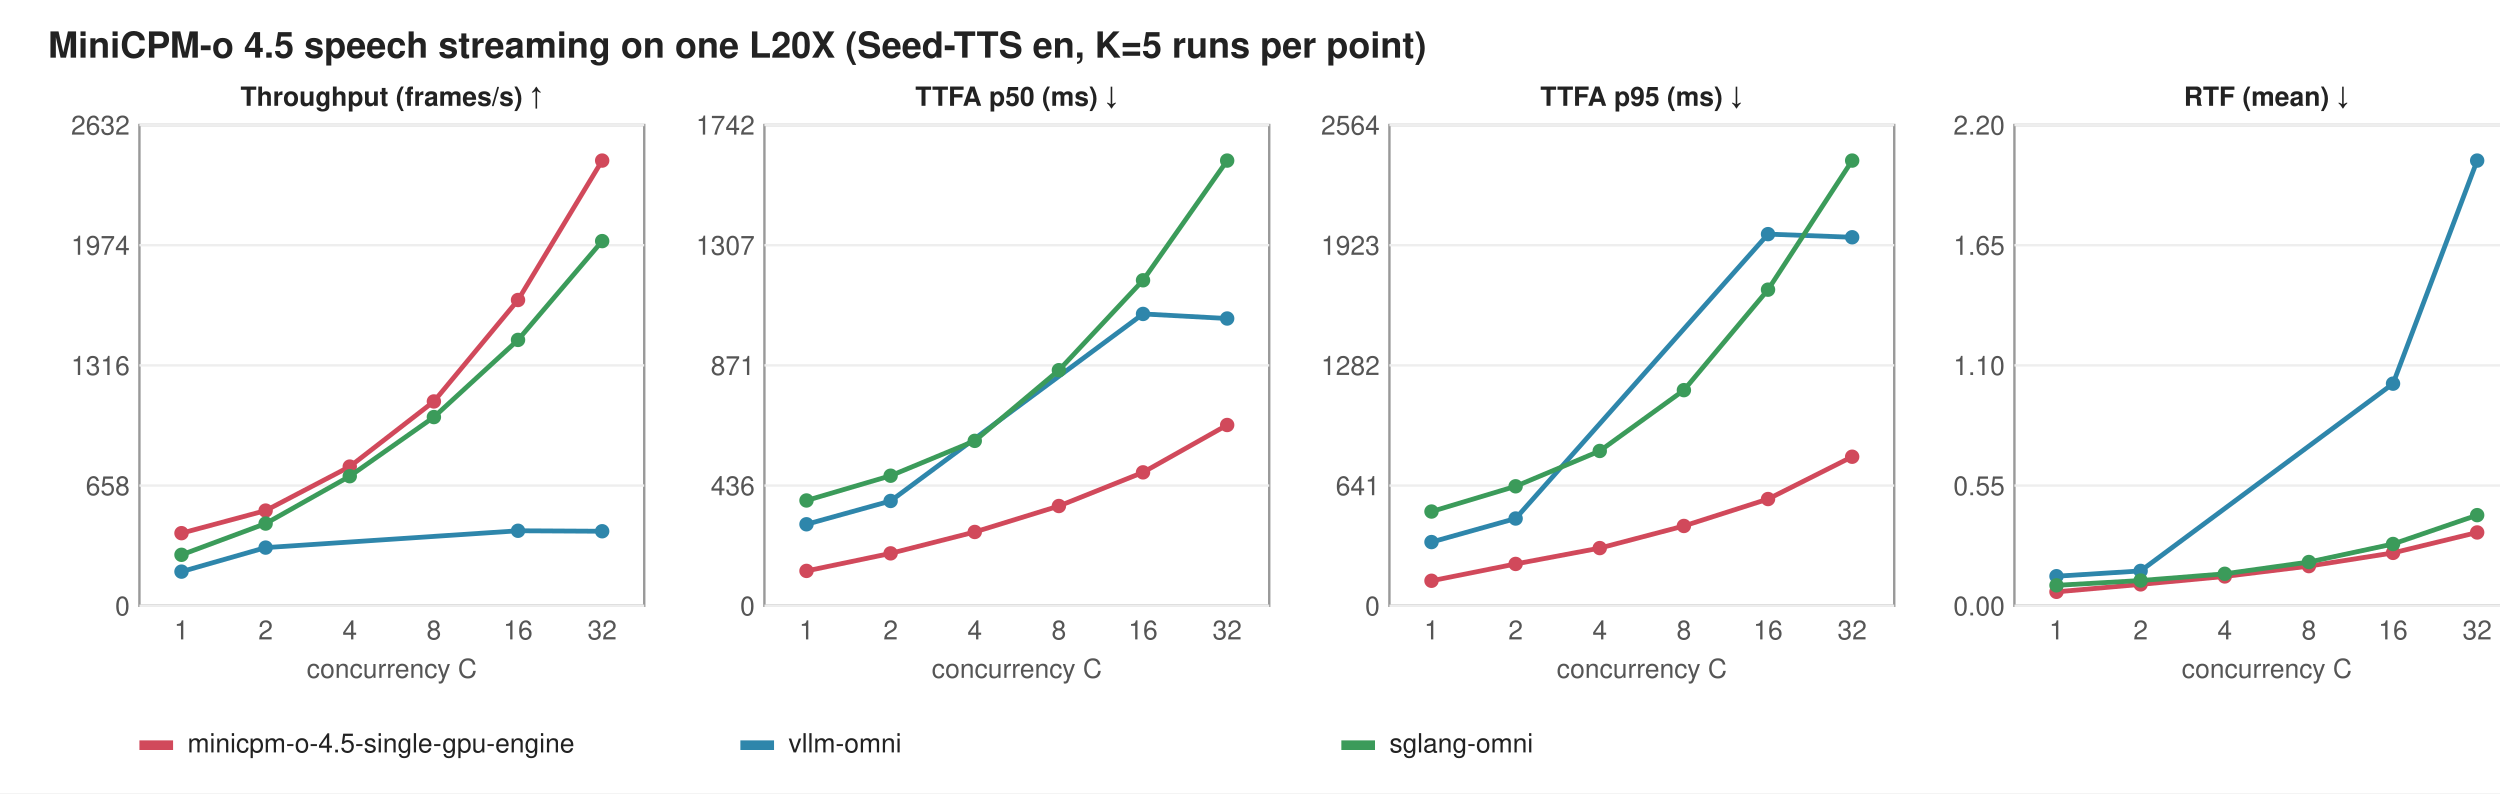
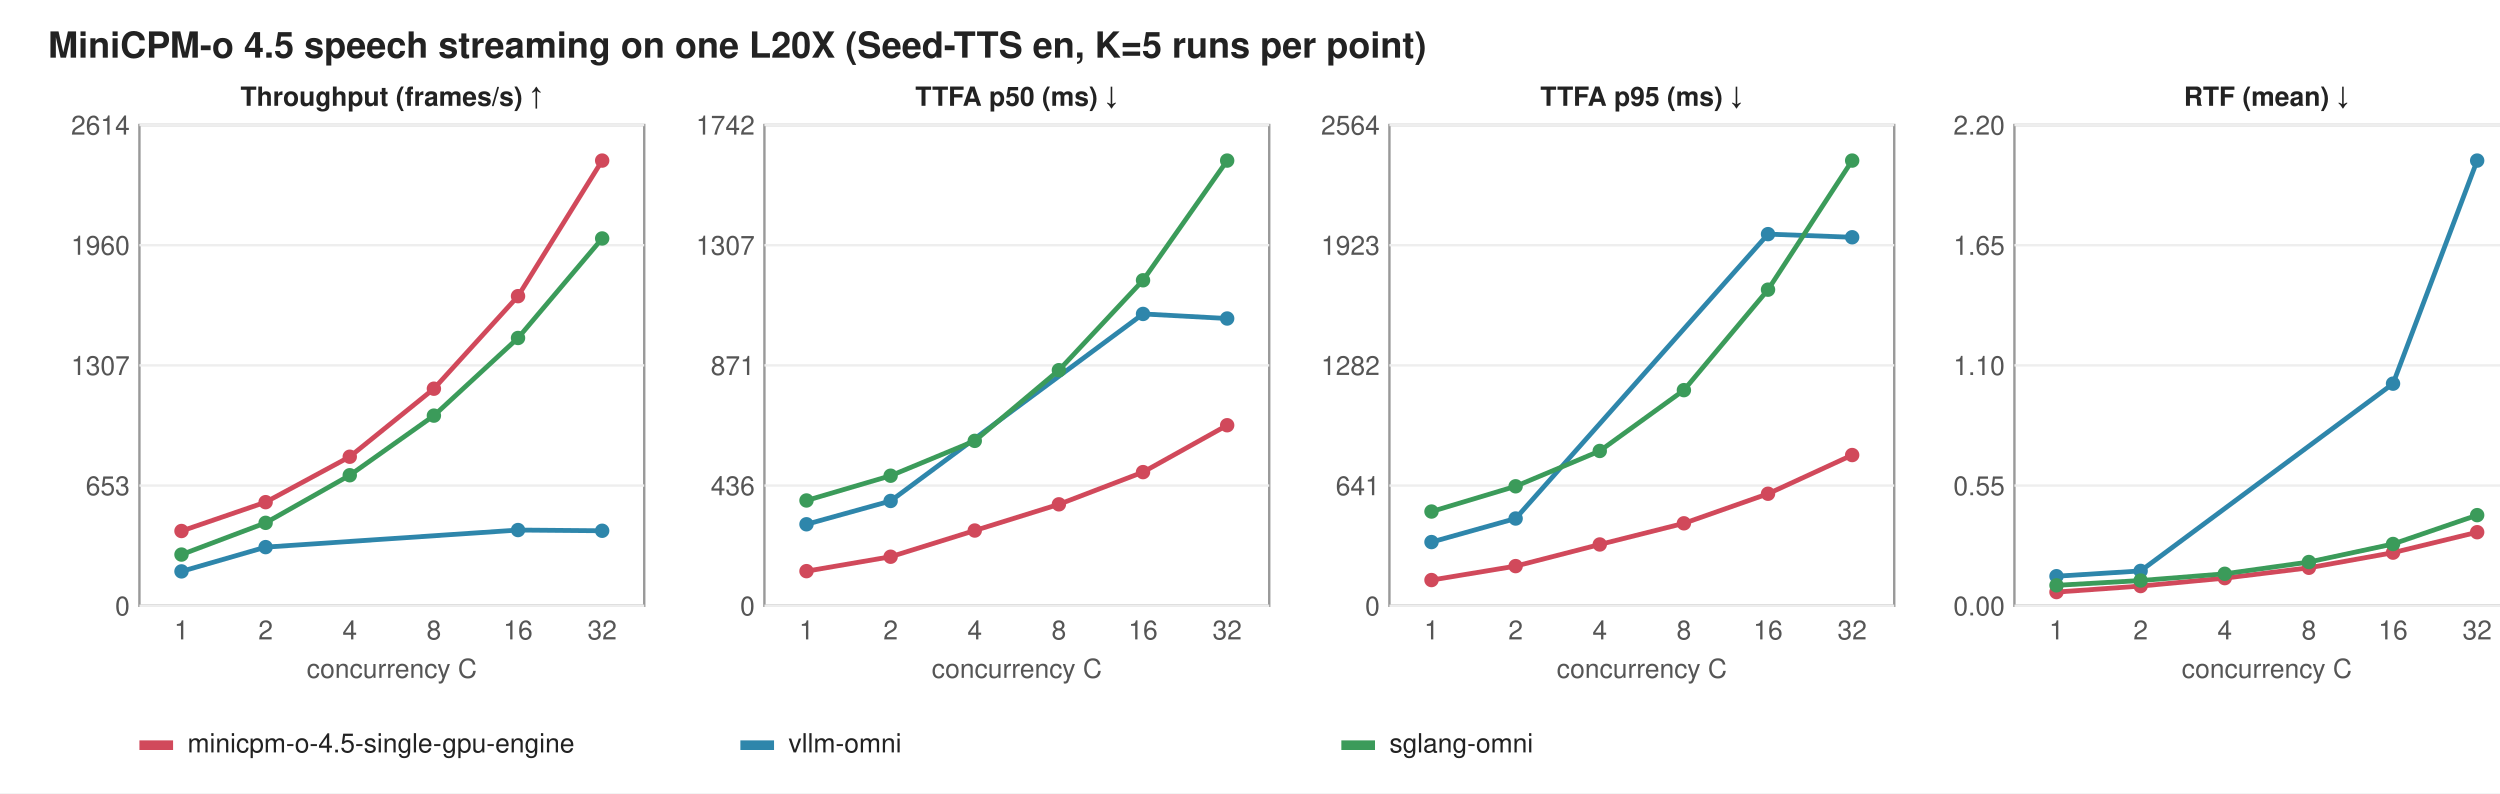
<svg xmlns="http://www.w3.org/2000/svg" viewBox="0 0 1040 330" font-family="Helvetica, Arial, sans-serif" font-size="11">
  <rect width="1040" height="330" fill="#ffffff" />
  <text x="20" y="24" font-size="15" font-weight="bold" fill="#222">MiniCPM-o 4.5 speech streaming on one L20X (Seed-TTS en, K=5 runs per point)</text>
  <text x="163.0" y="44" text-anchor="middle" font-weight="bold" fill="#222">Throughput (frames/s) ↑</text>
  <rect x="58" y="52" width="210" height="200" fill="none" stroke="#999" />
  <line x1="58" x2="268" y1="252.0" y2="252.0" stroke="#eee" />
  <text x="54" y="256.0" text-anchor="end" fill="#555">0</text>
  <line x1="58" x2="268" y1="202.0" y2="202.0" stroke="#eee" />
-   <text x="54" y="206.0" text-anchor="end" fill="#555">658</text>
+   <text x="54" y="206.0" text-anchor="end" fill="#555">653</text>
  <line x1="58" x2="268" y1="152.0" y2="152.0" stroke="#eee" />
-   <text x="54" y="156.0" text-anchor="end" fill="#555">1316</text>
+   <text x="54" y="156.0" text-anchor="end" fill="#555">1307</text>
  <line x1="58" x2="268" y1="102.0" y2="102.0" stroke="#eee" />
-   <text x="54" y="106.0" text-anchor="end" fill="#555">1974</text>
+   <text x="54" y="106.0" text-anchor="end" fill="#555">1960</text>
  <line x1="58" x2="268" y1="52.0" y2="52.0" stroke="#eee" />
-   <text x="54" y="56.0" text-anchor="end" fill="#555">2632</text>
+   <text x="54" y="56.0" text-anchor="end" fill="#555">2614</text>
  <text x="75.5" y="266" text-anchor="middle" fill="#555">1</text>
  <text x="110.5" y="266" text-anchor="middle" fill="#555">2</text>
  <text x="145.5" y="266" text-anchor="middle" fill="#555">4</text>
  <text x="180.5" y="266" text-anchor="middle" fill="#555">8</text>
  <text x="215.5" y="266" text-anchor="middle" fill="#555">16</text>
  <text x="250.5" y="266" text-anchor="middle" fill="#555">32</text>
  <text x="163.0" y="282" text-anchor="middle" fill="#555">concurrency C</text>
-   <polyline fill="none" stroke="#d1495b" stroke-width="2" points="75.5,221.8 110.5,212.4 145.5,194.1 180.5,167.0 215.5,124.8 250.5,66.8" />
-   <circle cx="75.5" cy="221.8" r="3" fill="#d1495b" />
-   <circle cx="110.5" cy="212.4" r="3" fill="#d1495b" />
-   <circle cx="145.5" cy="194.1" r="3" fill="#d1495b" />
-   <circle cx="180.5" cy="167.0" r="3" fill="#d1495b" />
-   <circle cx="215.5" cy="124.8" r="3" fill="#d1495b" />
+   <polyline fill="none" stroke="#d1495b" stroke-width="2" points="75.5,220.9 110.5,208.9 145.5,190.0 180.5,161.7 215.5,123.2 250.5,66.8" />
+   <circle cx="75.5" cy="220.9" r="3" fill="#d1495b" />
+   <circle cx="110.5" cy="208.9" r="3" fill="#d1495b" />
+   <circle cx="145.5" cy="190.0" r="3" fill="#d1495b" />
+   <circle cx="180.5" cy="161.7" r="3" fill="#d1495b" />
+   <circle cx="215.5" cy="123.2" r="3" fill="#d1495b" />
  <circle cx="250.5" cy="66.8" r="3" fill="#d1495b" />
-   <polyline fill="none" stroke="#2e86ab" stroke-width="2" points="75.5,237.8 110.5,227.8 215.5,220.8 250.5,221.0" />
-   <circle cx="75.5" cy="237.8" r="3" fill="#2e86ab" />
-   <circle cx="110.5" cy="227.8" r="3" fill="#2e86ab" />
-   <circle cx="215.5" cy="220.8" r="3" fill="#2e86ab" />
-   <circle cx="250.5" cy="221.0" r="3" fill="#2e86ab" />
-   <polyline fill="none" stroke="#3b9b5a" stroke-width="2" points="75.5,230.8 110.5,217.8 145.5,198.1 180.5,173.5 215.5,141.4 250.5,100.3" />
-   <circle cx="75.5" cy="230.8" r="3" fill="#3b9b5a" />
-   <circle cx="110.5" cy="217.8" r="3" fill="#3b9b5a" />
-   <circle cx="145.5" cy="198.1" r="3" fill="#3b9b5a" />
-   <circle cx="180.5" cy="173.5" r="3" fill="#3b9b5a" />
-   <circle cx="215.5" cy="141.4" r="3" fill="#3b9b5a" />
-   <circle cx="250.5" cy="100.3" r="3" fill="#3b9b5a" />
+   <polyline fill="none" stroke="#2e86ab" stroke-width="2" points="75.5,237.7 110.5,227.6 215.5,220.5 250.5,220.8" />
+   <circle cx="75.5" cy="237.7" r="3" fill="#2e86ab" />
+   <circle cx="110.5" cy="227.6" r="3" fill="#2e86ab" />
+   <circle cx="215.5" cy="220.5" r="3" fill="#2e86ab" />
+   <circle cx="250.5" cy="220.8" r="3" fill="#2e86ab" />
+   <polyline fill="none" stroke="#3b9b5a" stroke-width="2" points="75.5,230.7 110.5,217.5 145.5,197.7 180.5,172.9 215.5,140.6 250.5,99.2" />
+   <circle cx="75.5" cy="230.7" r="3" fill="#3b9b5a" />
+   <circle cx="110.5" cy="217.5" r="3" fill="#3b9b5a" />
+   <circle cx="145.5" cy="197.7" r="3" fill="#3b9b5a" />
+   <circle cx="180.5" cy="172.9" r="3" fill="#3b9b5a" />
+   <circle cx="215.5" cy="140.6" r="3" fill="#3b9b5a" />
+   <circle cx="250.5" cy="99.2" r="3" fill="#3b9b5a" />
  <text x="423.0" y="44" text-anchor="middle" font-weight="bold" fill="#222">TTFA p50 (ms) ↓</text>
  <rect x="318" y="52" width="210" height="200" fill="none" stroke="#999" />
  <line x1="318" x2="528" y1="252.0" y2="252.0" stroke="#eee" />
  <text x="314" y="256.0" text-anchor="end" fill="#555">0</text>
  <line x1="318" x2="528" y1="202.0" y2="202.0" stroke="#eee" />
  <text x="314" y="206.0" text-anchor="end" fill="#555">436</text>
  <line x1="318" x2="528" y1="152.0" y2="152.0" stroke="#eee" />
  <text x="314" y="156.0" text-anchor="end" fill="#555">871</text>
  <line x1="318" x2="528" y1="102.0" y2="102.0" stroke="#eee" />
  <text x="314" y="106.0" text-anchor="end" fill="#555">1307</text>
  <line x1="318" x2="528" y1="52.0" y2="52.0" stroke="#eee" />
  <text x="314" y="56.0" text-anchor="end" fill="#555">1742</text>
  <text x="335.5" y="266" text-anchor="middle" fill="#555">1</text>
  <text x="370.5" y="266" text-anchor="middle" fill="#555">2</text>
  <text x="405.5" y="266" text-anchor="middle" fill="#555">4</text>
  <text x="440.5" y="266" text-anchor="middle" fill="#555">8</text>
  <text x="475.5" y="266" text-anchor="middle" fill="#555">16</text>
  <text x="510.5" y="266" text-anchor="middle" fill="#555">32</text>
  <text x="423.0" y="282" text-anchor="middle" fill="#555">concurrency C</text>
-   <polyline fill="none" stroke="#d1495b" stroke-width="2" points="335.5,237.5 370.5,230.2 405.5,221.3 440.5,210.5 475.5,196.5 510.5,176.8" />
-   <circle cx="335.5" cy="237.5" r="3" fill="#d1495b" />
-   <circle cx="370.5" cy="230.2" r="3" fill="#d1495b" />
-   <circle cx="405.5" cy="221.3" r="3" fill="#d1495b" />
-   <circle cx="440.5" cy="210.5" r="3" fill="#d1495b" />
-   <circle cx="475.5" cy="196.5" r="3" fill="#d1495b" />
-   <circle cx="510.5" cy="176.8" r="3" fill="#d1495b" />
+   <polyline fill="none" stroke="#d1495b" stroke-width="2" points="335.5,237.6 370.5,231.6 405.5,220.7 440.5,209.8 475.5,196.4 510.5,176.9" />
+   <circle cx="335.5" cy="237.6" r="3" fill="#d1495b" />
+   <circle cx="370.5" cy="231.6" r="3" fill="#d1495b" />
+   <circle cx="405.5" cy="220.7" r="3" fill="#d1495b" />
+   <circle cx="440.5" cy="209.8" r="3" fill="#d1495b" />
+   <circle cx="475.5" cy="196.4" r="3" fill="#d1495b" />
+   <circle cx="510.5" cy="176.9" r="3" fill="#d1495b" />
  <polyline fill="none" stroke="#2e86ab" stroke-width="2" points="335.5,218.1 370.5,208.4 475.5,130.6 510.5,132.5" />
  <circle cx="335.5" cy="218.1" r="3" fill="#2e86ab" />
  <circle cx="370.5" cy="208.4" r="3" fill="#2e86ab" />
  <circle cx="475.5" cy="130.6" r="3" fill="#2e86ab" />
  <circle cx="510.5" cy="132.5" r="3" fill="#2e86ab" />
  <polyline fill="none" stroke="#3b9b5a" stroke-width="2" points="335.5,208.2 370.5,197.9 405.5,183.4 440.5,154.0 475.5,116.6 510.5,66.8" />
  <circle cx="335.5" cy="208.2" r="3" fill="#3b9b5a" />
  <circle cx="370.5" cy="197.9" r="3" fill="#3b9b5a" />
  <circle cx="405.5" cy="183.4" r="3" fill="#3b9b5a" />
  <circle cx="440.5" cy="154.0" r="3" fill="#3b9b5a" />
  <circle cx="475.5" cy="116.6" r="3" fill="#3b9b5a" />
  <circle cx="510.5" cy="66.8" r="3" fill="#3b9b5a" />
  <text x="683.0" y="44" text-anchor="middle" font-weight="bold" fill="#222">TTFA p95 (ms) ↓</text>
  <rect x="578" y="52" width="210" height="200" fill="none" stroke="#999" />
  <line x1="578" x2="788" y1="252.0" y2="252.0" stroke="#eee" />
  <text x="574" y="256.0" text-anchor="end" fill="#555">0</text>
  <line x1="578" x2="788" y1="202.0" y2="202.0" stroke="#eee" />
  <text x="574" y="206.0" text-anchor="end" fill="#555">641</text>
  <line x1="578" x2="788" y1="152.0" y2="152.0" stroke="#eee" />
  <text x="574" y="156.0" text-anchor="end" fill="#555">1282</text>
  <line x1="578" x2="788" y1="102.0" y2="102.0" stroke="#eee" />
  <text x="574" y="106.0" text-anchor="end" fill="#555">1923</text>
  <line x1="578" x2="788" y1="52.0" y2="52.0" stroke="#eee" />
  <text x="574" y="56.0" text-anchor="end" fill="#555">2564</text>
  <text x="595.5" y="266" text-anchor="middle" fill="#555">1</text>
  <text x="630.5" y="266" text-anchor="middle" fill="#555">2</text>
  <text x="665.5" y="266" text-anchor="middle" fill="#555">4</text>
  <text x="700.5" y="266" text-anchor="middle" fill="#555">8</text>
  <text x="735.5" y="266" text-anchor="middle" fill="#555">16</text>
  <text x="770.5" y="266" text-anchor="middle" fill="#555">32</text>
  <text x="683.0" y="282" text-anchor="middle" fill="#555">concurrency C</text>
-   <polyline fill="none" stroke="#d1495b" stroke-width="2" points="595.5,241.6 630.5,234.6 665.5,228.0 700.5,218.8 735.5,207.6 770.5,190.0" />
-   <circle cx="595.5" cy="241.6" r="3" fill="#d1495b" />
-   <circle cx="630.5" cy="234.6" r="3" fill="#d1495b" />
-   <circle cx="665.5" cy="228.0" r="3" fill="#d1495b" />
-   <circle cx="700.5" cy="218.8" r="3" fill="#d1495b" />
-   <circle cx="735.5" cy="207.6" r="3" fill="#d1495b" />
-   <circle cx="770.5" cy="190.0" r="3" fill="#d1495b" />
+   <polyline fill="none" stroke="#d1495b" stroke-width="2" points="595.5,241.3 630.5,235.5 665.5,226.5 700.5,217.7 735.5,205.4 770.5,189.3" />
+   <circle cx="595.5" cy="241.3" r="3" fill="#d1495b" />
+   <circle cx="630.5" cy="235.5" r="3" fill="#d1495b" />
+   <circle cx="665.5" cy="226.5" r="3" fill="#d1495b" />
+   <circle cx="700.5" cy="217.7" r="3" fill="#d1495b" />
+   <circle cx="735.5" cy="205.4" r="3" fill="#d1495b" />
+   <circle cx="770.5" cy="189.3" r="3" fill="#d1495b" />
  <polyline fill="none" stroke="#2e86ab" stroke-width="2" points="595.5,225.5 630.5,215.7 735.5,97.4 770.5,98.7" />
  <circle cx="595.5" cy="225.5" r="3" fill="#2e86ab" />
  <circle cx="630.5" cy="215.7" r="3" fill="#2e86ab" />
  <circle cx="735.5" cy="97.4" r="3" fill="#2e86ab" />
  <circle cx="770.5" cy="98.7" r="3" fill="#2e86ab" />
  <polyline fill="none" stroke="#3b9b5a" stroke-width="2" points="595.5,212.8 630.5,202.3 665.5,187.6 700.5,162.3 735.5,120.5 770.5,66.8" />
  <circle cx="595.5" cy="212.8" r="3" fill="#3b9b5a" />
  <circle cx="630.5" cy="202.3" r="3" fill="#3b9b5a" />
  <circle cx="665.5" cy="187.6" r="3" fill="#3b9b5a" />
  <circle cx="700.5" cy="162.3" r="3" fill="#3b9b5a" />
  <circle cx="735.5" cy="120.5" r="3" fill="#3b9b5a" />
  <circle cx="770.5" cy="66.8" r="3" fill="#3b9b5a" />
  <text x="943.0" y="44" text-anchor="middle" font-weight="bold" fill="#222">RTF (mean) ↓</text>
  <rect x="838" y="52" width="210" height="200" fill="none" stroke="#999" />
  <line x1="838" x2="1048" y1="252.0" y2="252.0" stroke="#eee" />
  <text x="834" y="256.0" text-anchor="end" fill="#555">0.00</text>
  <line x1="838" x2="1048" y1="202.0" y2="202.0" stroke="#eee" />
  <text x="834" y="206.0" text-anchor="end" fill="#555">0.55</text>
  <line x1="838" x2="1048" y1="152.0" y2="152.0" stroke="#eee" />
  <text x="834" y="156.0" text-anchor="end" fill="#555">1.10</text>
  <line x1="838" x2="1048" y1="102.0" y2="102.0" stroke="#eee" />
  <text x="834" y="106.0" text-anchor="end" fill="#555">1.65</text>
  <line x1="838" x2="1048" y1="52.0" y2="52.0" stroke="#eee" />
  <text x="834" y="56.0" text-anchor="end" fill="#555">2.20</text>
  <text x="855.5" y="266" text-anchor="middle" fill="#555">1</text>
  <text x="890.5" y="266" text-anchor="middle" fill="#555">2</text>
  <text x="925.5" y="266" text-anchor="middle" fill="#555">4</text>
  <text x="960.5" y="266" text-anchor="middle" fill="#555">8</text>
  <text x="995.5" y="266" text-anchor="middle" fill="#555">16</text>
  <text x="1030.5" y="266" text-anchor="middle" fill="#555">32</text>
  <text x="943.0" y="282" text-anchor="middle" fill="#555">concurrency C</text>
-   <polyline fill="none" stroke="#d1495b" stroke-width="2" points="855.5,246.2 890.5,243.1 925.5,239.8 960.5,235.5 995.5,230.0 1030.5,221.5" />
-   <circle cx="855.5" cy="246.2" r="3" fill="#d1495b" />
-   <circle cx="890.5" cy="243.1" r="3" fill="#d1495b" />
-   <circle cx="925.5" cy="239.8" r="3" fill="#d1495b" />
-   <circle cx="960.5" cy="235.5" r="3" fill="#d1495b" />
-   <circle cx="995.5" cy="230.0" r="3" fill="#d1495b" />
-   <circle cx="1030.5" cy="221.5" r="3" fill="#d1495b" />
+   <polyline fill="none" stroke="#d1495b" stroke-width="2" points="855.5,246.3 890.5,243.8 925.5,240.5 960.5,236.2 995.5,229.9 1030.5,221.4" />
+   <circle cx="855.5" cy="246.3" r="3" fill="#d1495b" />
+   <circle cx="890.5" cy="243.8" r="3" fill="#d1495b" />
+   <circle cx="925.5" cy="240.5" r="3" fill="#d1495b" />
+   <circle cx="960.5" cy="236.2" r="3" fill="#d1495b" />
+   <circle cx="995.5" cy="229.9" r="3" fill="#d1495b" />
+   <circle cx="1030.5" cy="221.4" r="3" fill="#d1495b" />
  <polyline fill="none" stroke="#2e86ab" stroke-width="2" points="855.5,239.7 890.5,237.5 995.5,159.6 1030.5,66.8" />
  <circle cx="855.5" cy="239.7" r="3" fill="#2e86ab" />
  <circle cx="890.5" cy="237.5" r="3" fill="#2e86ab" />
  <circle cx="995.5" cy="159.6" r="3" fill="#2e86ab" />
  <circle cx="1030.5" cy="66.8" r="3" fill="#2e86ab" />
  <polyline fill="none" stroke="#3b9b5a" stroke-width="2" points="855.5,243.5 890.5,241.5 925.5,238.7 960.5,233.8 995.5,226.3 1030.5,214.3" />
  <circle cx="855.5" cy="243.5" r="3" fill="#3b9b5a" />
  <circle cx="890.5" cy="241.5" r="3" fill="#3b9b5a" />
  <circle cx="925.5" cy="238.7" r="3" fill="#3b9b5a" />
  <circle cx="960.5" cy="233.8" r="3" fill="#3b9b5a" />
  <circle cx="995.5" cy="226.3" r="3" fill="#3b9b5a" />
  <circle cx="1030.5" cy="214.3" r="3" fill="#3b9b5a" />
  <rect x="58" y="308" width="14" height="4" fill="#d1495b" />
  <text x="78" y="313" fill="#222">minicpm-o-4.5-single-gpu-engine</text>
  <rect x="308" y="308" width="14" height="4" fill="#2e86ab" />
  <text x="328" y="313" fill="#222">vllm-omni</text>
  <rect x="558" y="308" width="14" height="4" fill="#3b9b5a" />
  <text x="578" y="313" fill="#222">sglang-omni</text>
</svg>
